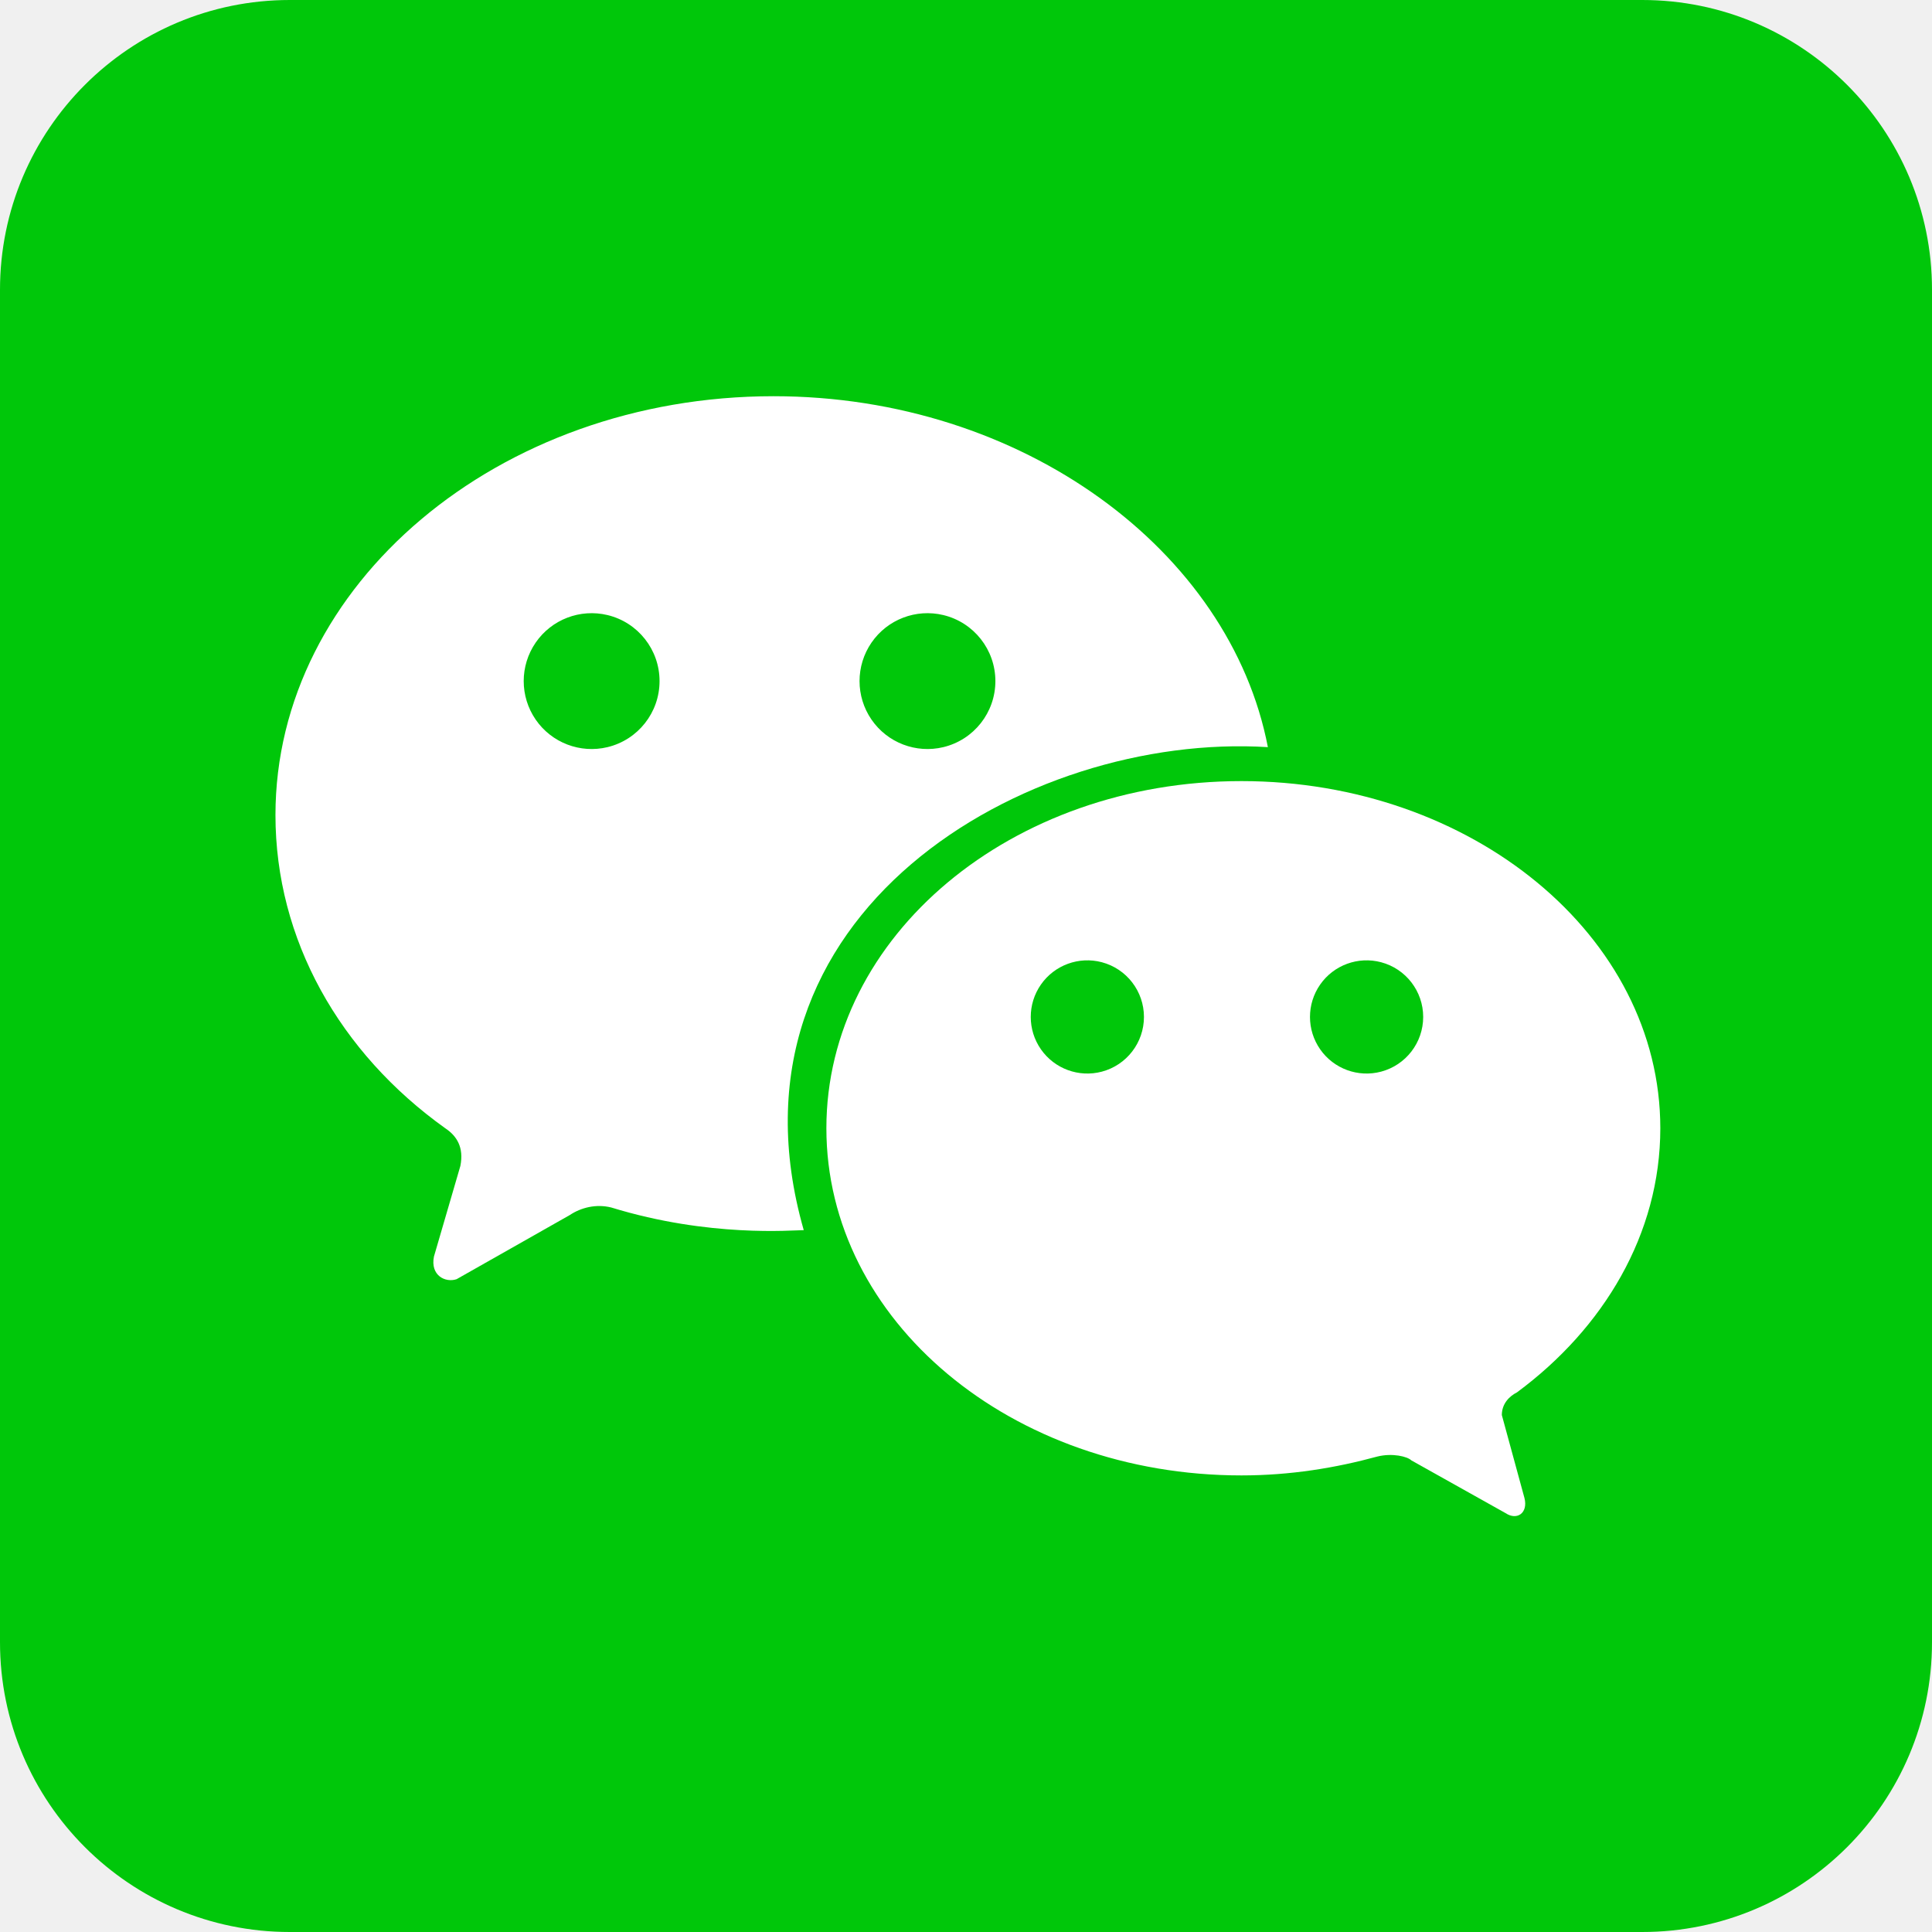
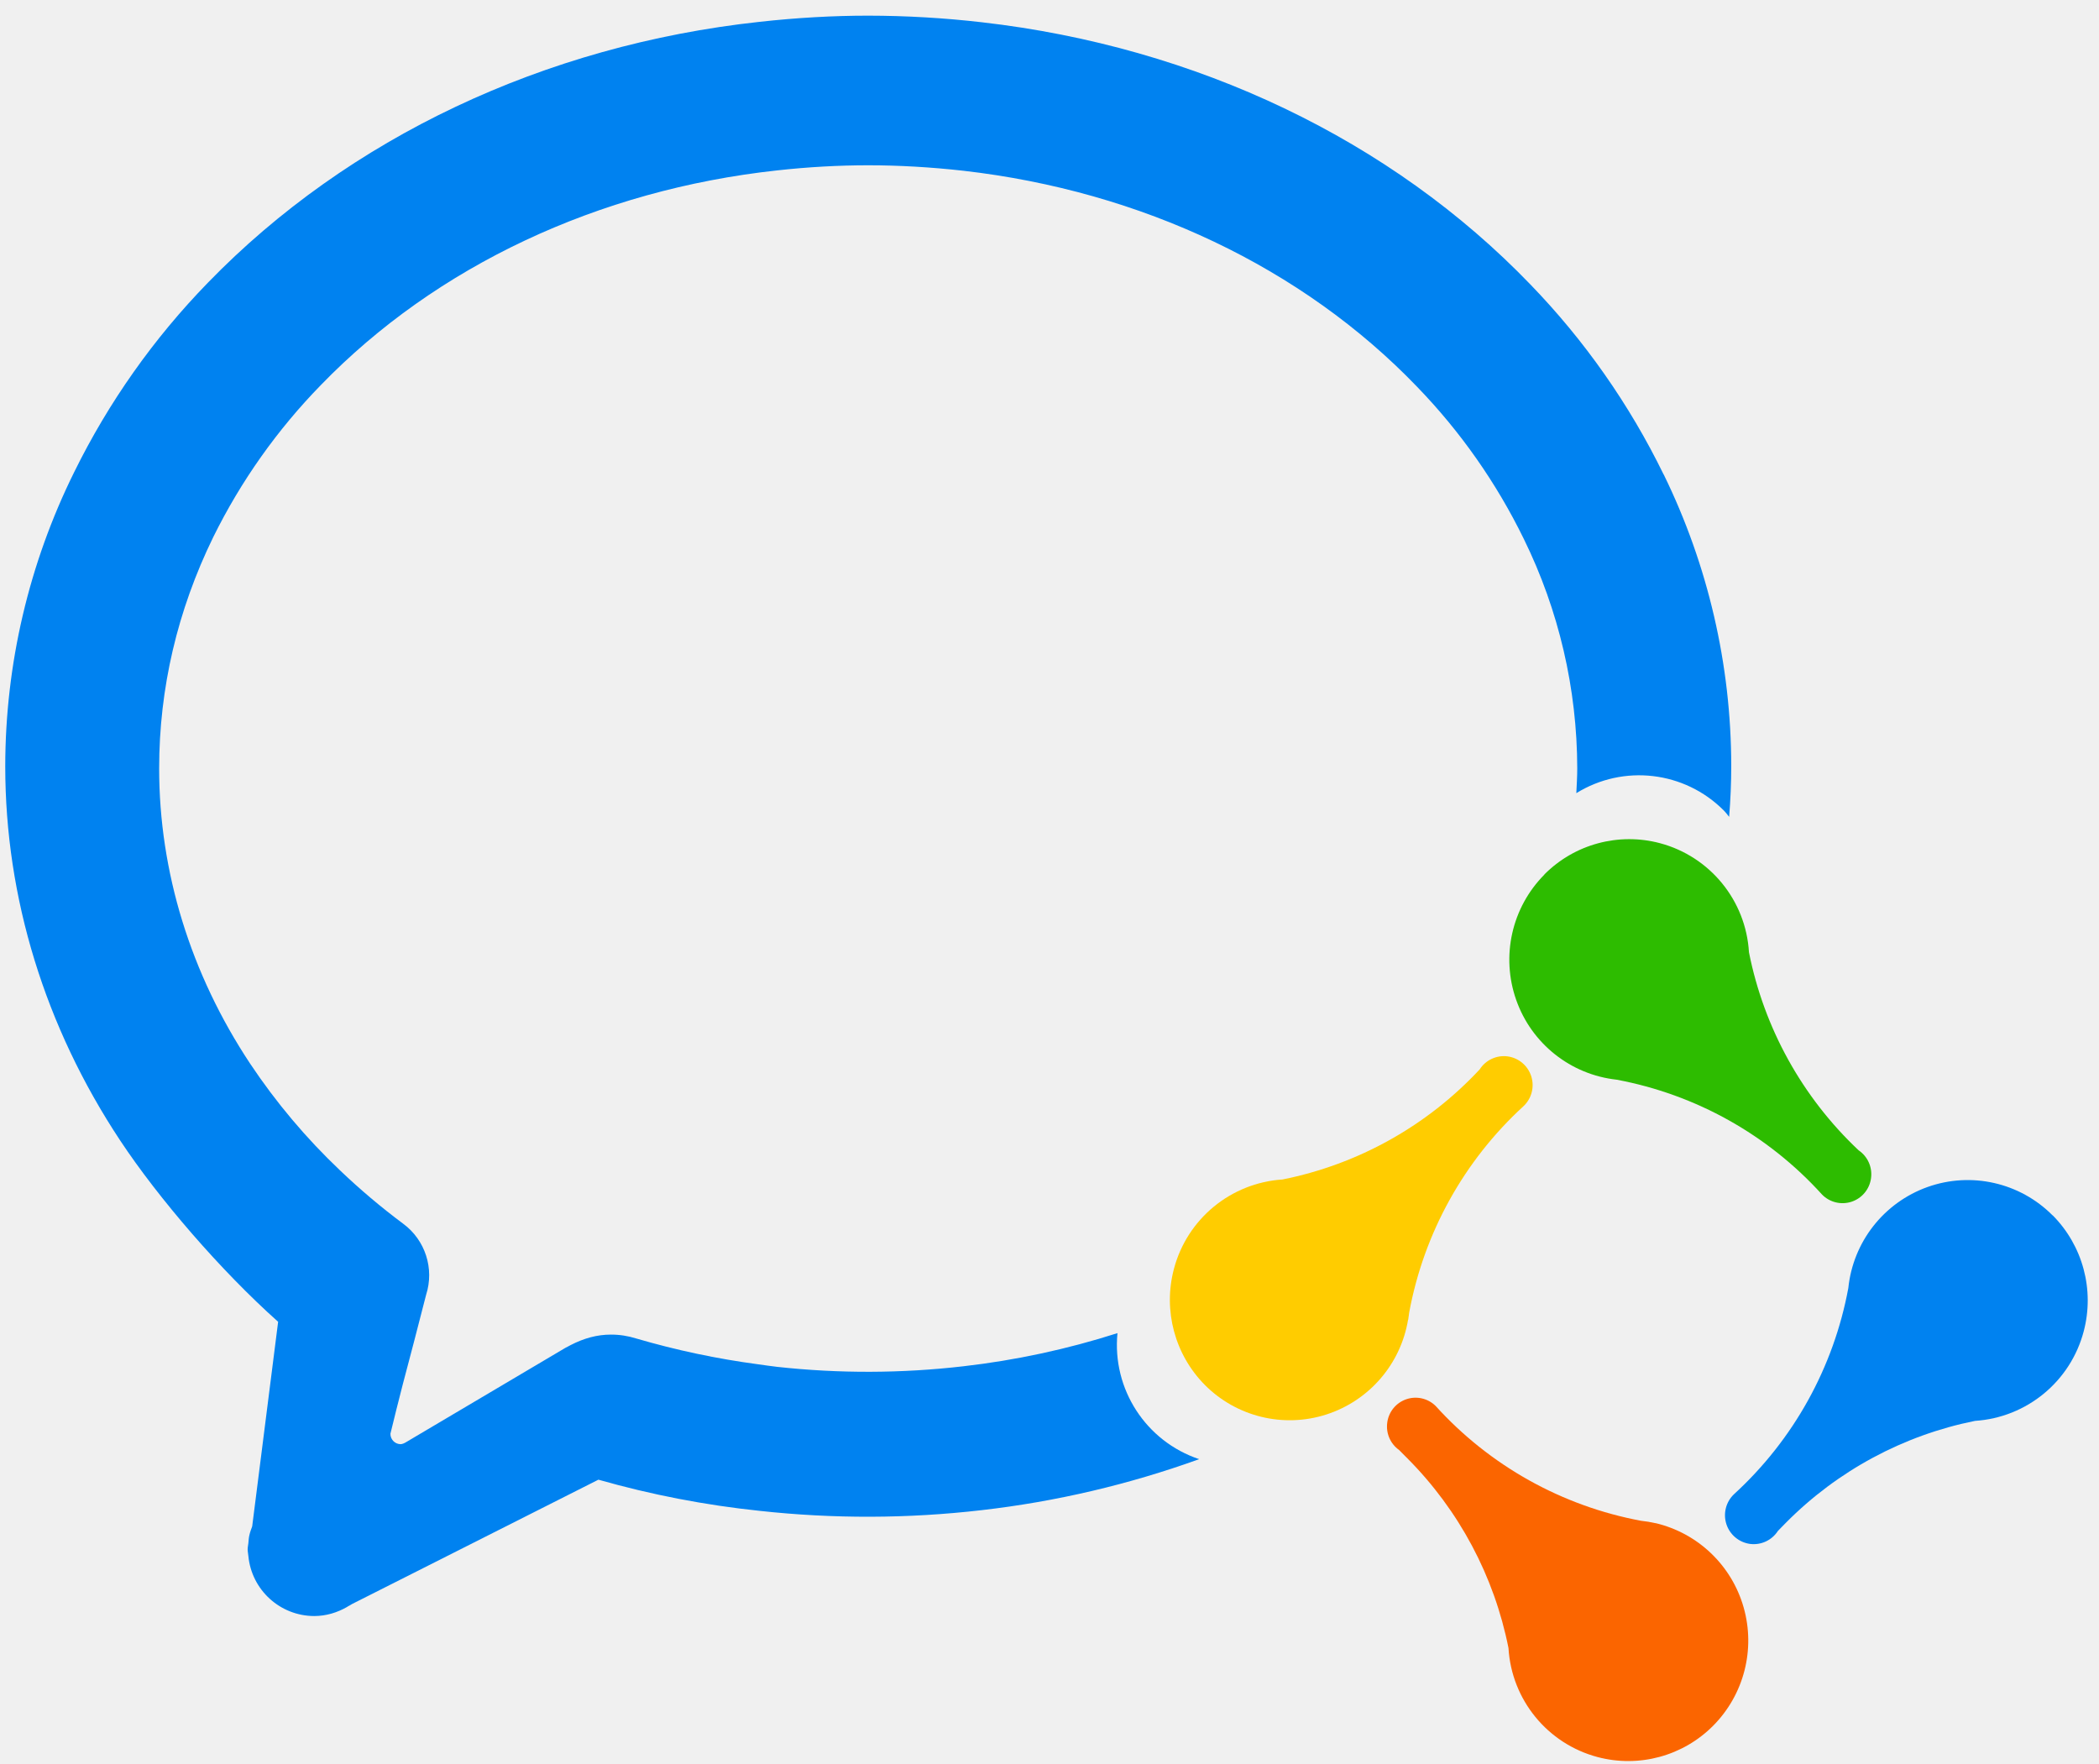
- <svg xmlns="http://www.w3.org/2000/svg" aria-label="WeChat" role="img" viewBox="0 0 512 512" fill="#ffffff">
-   <rect width="512" height="512" rx="15%" fill="#00c70a" />
-   <path d="M402 369c23-17 38 -42 38 -70c0-51 -50 -92 -111 -92s-110 41-110 92s49 92 110 92c13 0 25-2 36 -5c4-1 8 0 9 1l25 14c3 2 6 0 5-4l-6-22c0-3 2 -5 4 -6m-110-85a15 15 0 110-29a15 15 0 010 29m74 0a15 15 0 110-29a15 15 0 010 29" />
-   <path d="m205 105c-73 0-132 50-132 111 0 33 17 63 45 83 3 2 5 5 4 10l-7 24c-1 5 3 7 6 6l30-17c3-2 7-3 11-2 26 8 48 6 51 6-24-84 59-132 123-128-10-52-65-93-131-93m-44 93a18 18 0 1 1 0-35 18 18 0 0 1 0 35m89 0a18 18 0 1 1 0-35 18 18 0 0 1 0 35" />
+ <svg xmlns="http://www.w3.org/2000/svg" t="1726483233947" class="icon" viewBox="0 0 1219 1024" version="1.1" p-id="4694" width="238.086" height="200">
+   <path d="M966.168 275.578a429.202 429.202 0 0 0-77.41-110.397c-80.822-83.944-193.95-138.02-318.61-152.26a583.655 583.655 0 0 0-65.926-3.827c-20.284 0-41.545 1.195-63.097 3.584C316.05 26.258 202.265 80.19 120.856 164.06a429.641 429.641 0 0 0-77.824 110.227A385.829 385.829 0 0 0 3.048 445.074c0 76.313 23.113 151.382 66.803 217.356 22.138 33.427 58.344 75.484 91.673 105.204l-15.068 118.833c-0.585 1.585-1.194 3.17-1.584 4.9-0.415 1.61-0.488 3.195-0.634 4.804-0.098 1.194-0.415 2.389-0.415 3.584 0 1.316 0.317 2.608 0.415 3.9a38.522 38.522 0 0 0 38.205 34.865c6.973 0 13.41-2.023 19.017-5.217l0.585-0.39c0.78-0.39 1.658-0.878 2.438-1.39l35.962-18.14 107.081-54.052a550.687 550.687 0 0 0 93.574 18.09 576.123 576.123 0 0 0 128.975-0.39 559.47 559.47 0 0 0 126.343-29.622 69.973 69.973 0 0 1-47.446-73.192 468.114 468.114 0 0 1-89.575 19.261 482.987 482.987 0 0 1-108.106 0.317c-3.584-0.39-7.265-0.975-10.922-1.463a475.404 475.404 0 0 1-70.851-14.994 48.299 48.299 0 0 0-14.726-2.268c-7.973 0-15.604 2.073-23.406 6.096-1.048 0.61-2 1.048-3.048 1.609l-87.942 52.053-3.852 2.292c-1.877 1.195-2.999 1.585-3.998 1.585a5.973 5.973 0 0 1-5.803-6.071l3.389-13.775 3.803-14.97 6.461-24.527 7.07-27.405c4.877-15.189-0.487-31.792-13.287-41.252a394.679 394.679 0 0 1-36.742-31.037 362.57 362.57 0 0 1-52.15-61.928c-34.622-52.224-52.859-111.494-52.859-171.447 0-46.494 10.582-91.745 31.452-134.436a344.795 344.795 0 0 1 62.488-88.26c66.877-69.022 160.987-113.322 264.948-124.635 18.042-1.999 35.84-2.974 52.858-2.974 17.92 0 36.474 1.073 55.247 3.17 103.521 11.824 197.071 56.32 263.436 125.342a344.21 344.21 0 0 1 62.098 88.478c20.359 41.448 30.964 87.04 31.037 133.267 0 4.803-0.317 9.606-0.536 14.384a69.34 69.34 0 0 1 85.577 9.997c1.22 1.194 2.121 2.51 3.17 3.754a360.28 360.28 0 0 0 1.219-29.574 385.829 385.829 0 0 0-39.254-169.326" fill="#0082F0" p-id="4695" />
+   <path d="M961.39 884.59a67.462 67.462 0 0 0-8.339-1.39 213.87 213.87 0 0 1-119.32-66.706 16.579 16.579 0 0 0-28.062 9.533 16.725 16.725 0 0 0 6.826 16.042l4.755 4.779a215.503 215.503 0 0 1 58.806 110.25 69.778 69.778 0 0 0 51.737 63.318 69.51 69.51 0 0 0 67.096-18.164 70.217 70.217 0 0 0 17.725-68.778 69.925 69.925 0 0 0-51.322-48.957" fill="#FB6500" p-id="4696" />
+   <path d="M1192.058 705.853a69.486 69.486 0 0 0-72.607-16.506 69.851 69.851 0 0 0-46.03 58.685 215.381 215.381 0 0 1-66.366 119.71 16.823 16.823 0 0 0 9.265 28.892 16.701 16.701 0 0 0 16.213-7.558l4.706-4.803a213.821 213.821 0 0 1 109.787-59.1 69.949 69.949 0 0 0 63.098-52.004 70.217 70.217 0 0 0-18.066-67.414" fill="#0082F0" p-id="4697" />
+   <path d="M896.902 507.928a70.217 70.217 0 0 0-16.36 72.802 69.876 69.876 0 0 0 58.32 46.3 213.821 213.821 0 0 1 119.271 66.681 16.677 16.677 0 0 0 28.477-9.484 16.798 16.798 0 0 0-7.216-16.189 215.479 215.479 0 0 1-63.684-115.03 69.778 69.778 0 0 0-51.638-63.317 69.51 69.51 0 0 0-67.17 18.14" fill="#2DBC00" p-id="4698" />
+   <path d="M817.81 766.464l0.585-4.242a215.576 215.576 0 0 1 66.414-119.833 16.823 16.823 0 0 0-9.24-28.891 16.701 16.701 0 0 0-16.238 7.558 213.797 213.797 0 0 1-114.493 63.927 69.949 69.949 0 0 0-63.098 52.004 70.217 70.217 0 0 0 18.066 67.414 69.486 69.486 0 0 0 70.486 17.066 69.827 69.827 0 0 0 47.445-55.003" fill="#FFCC00" p-id="4699" />
</svg>
